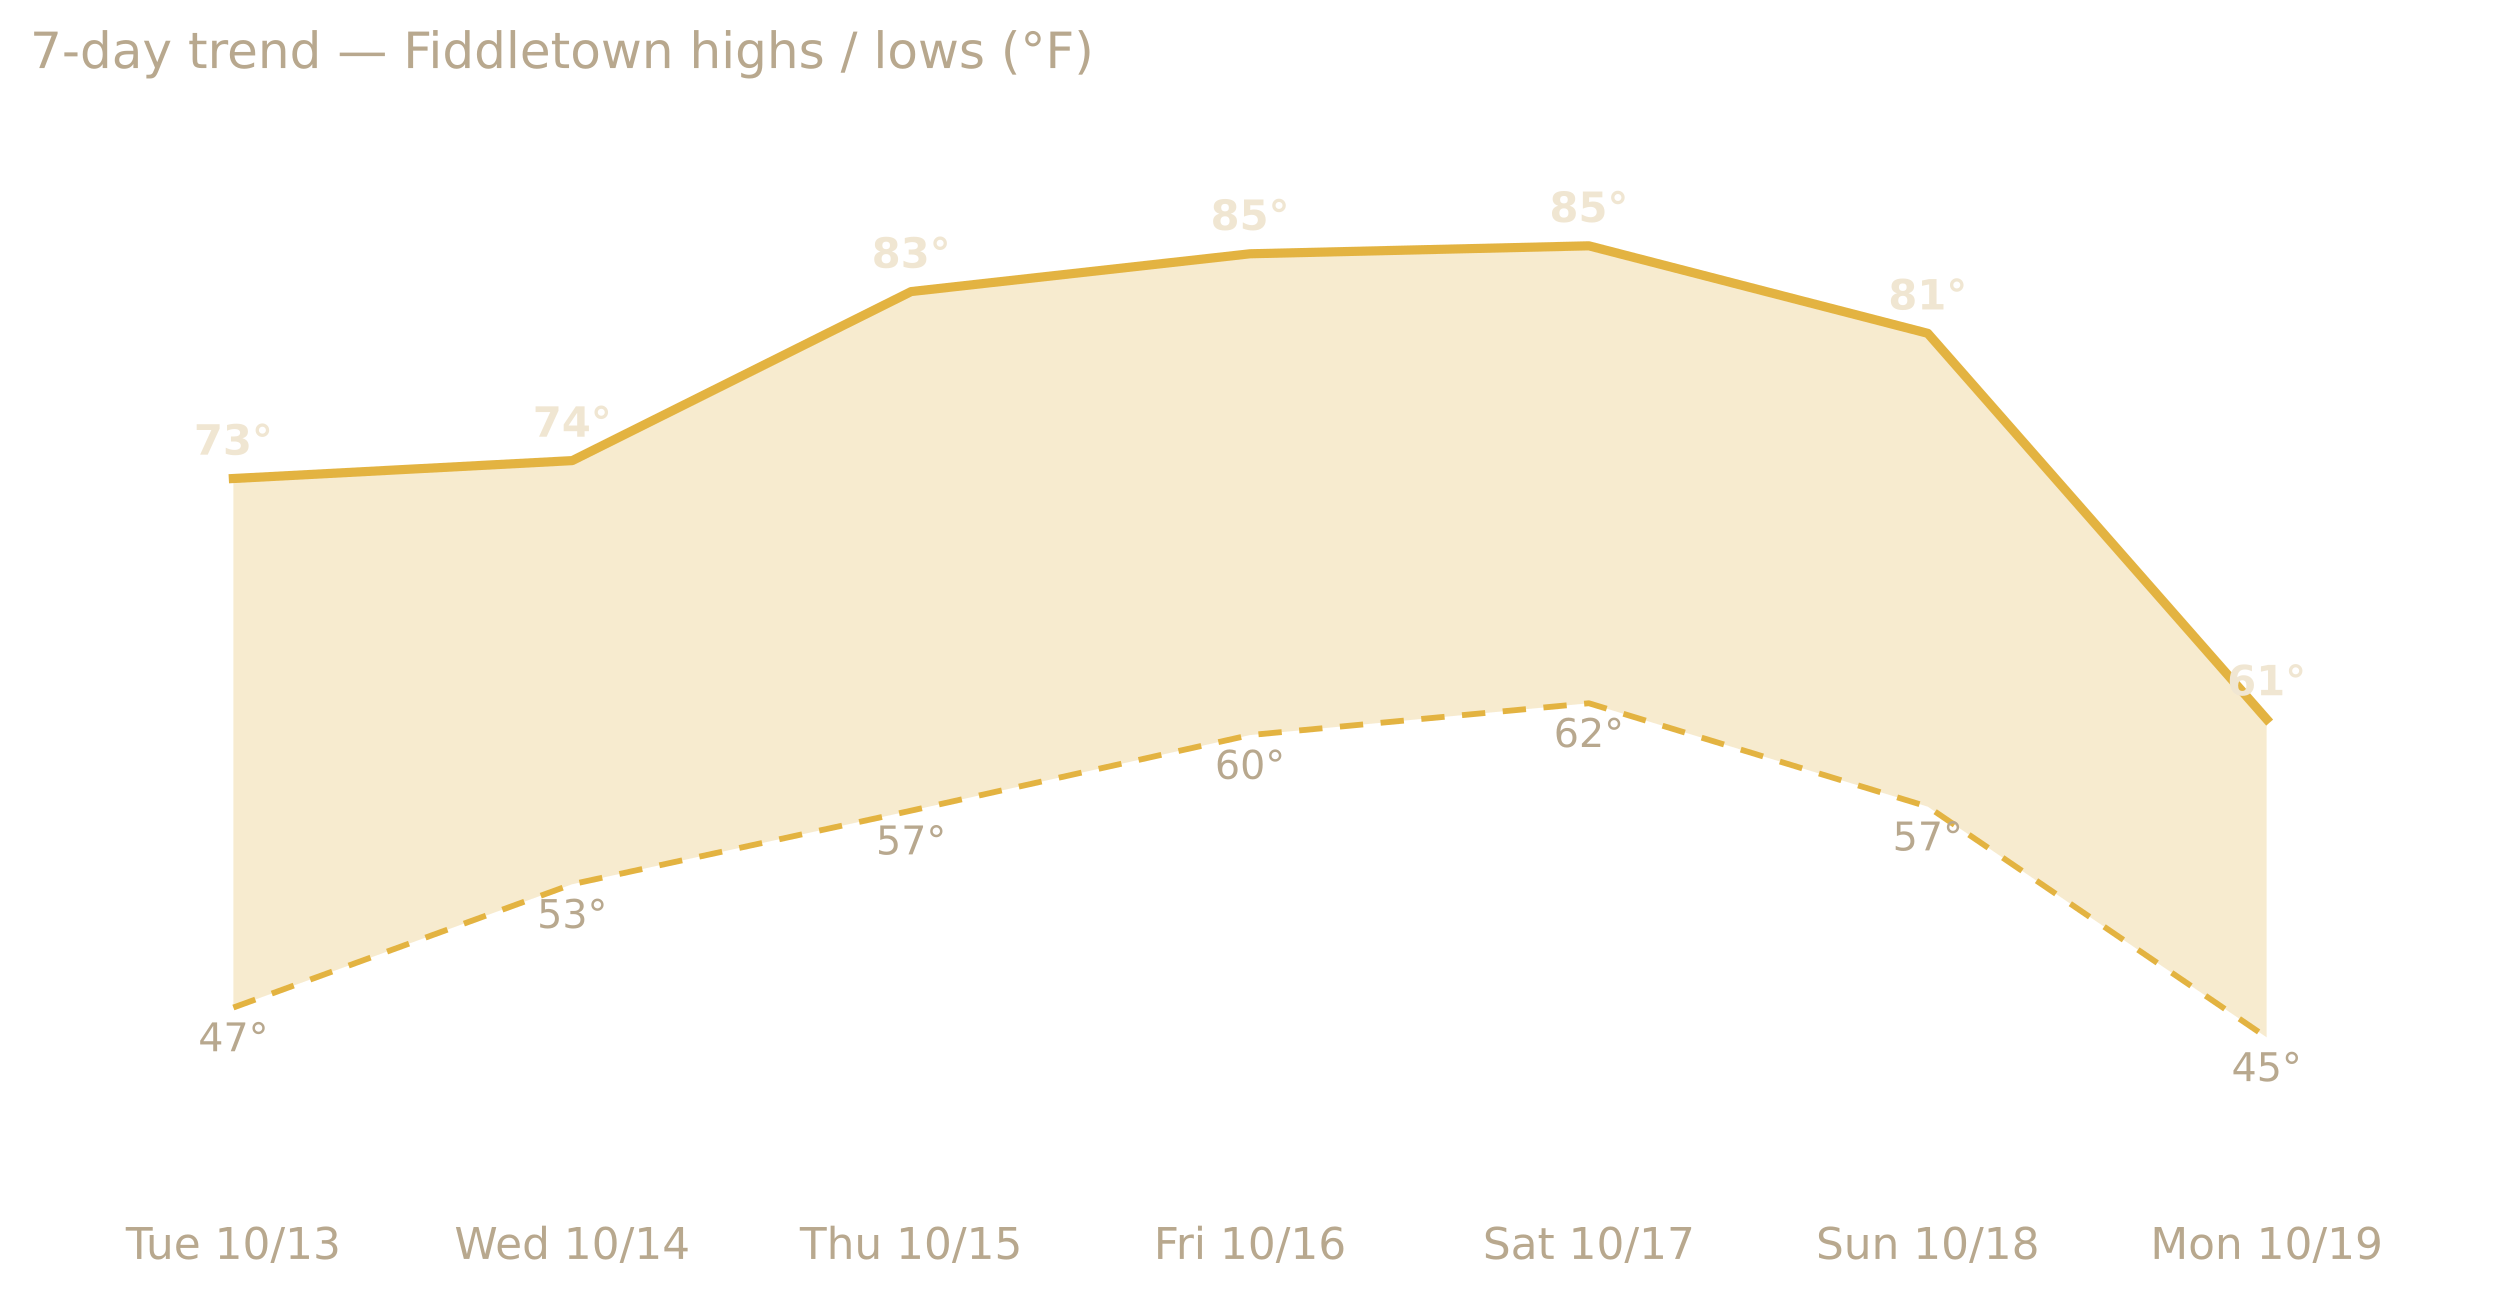
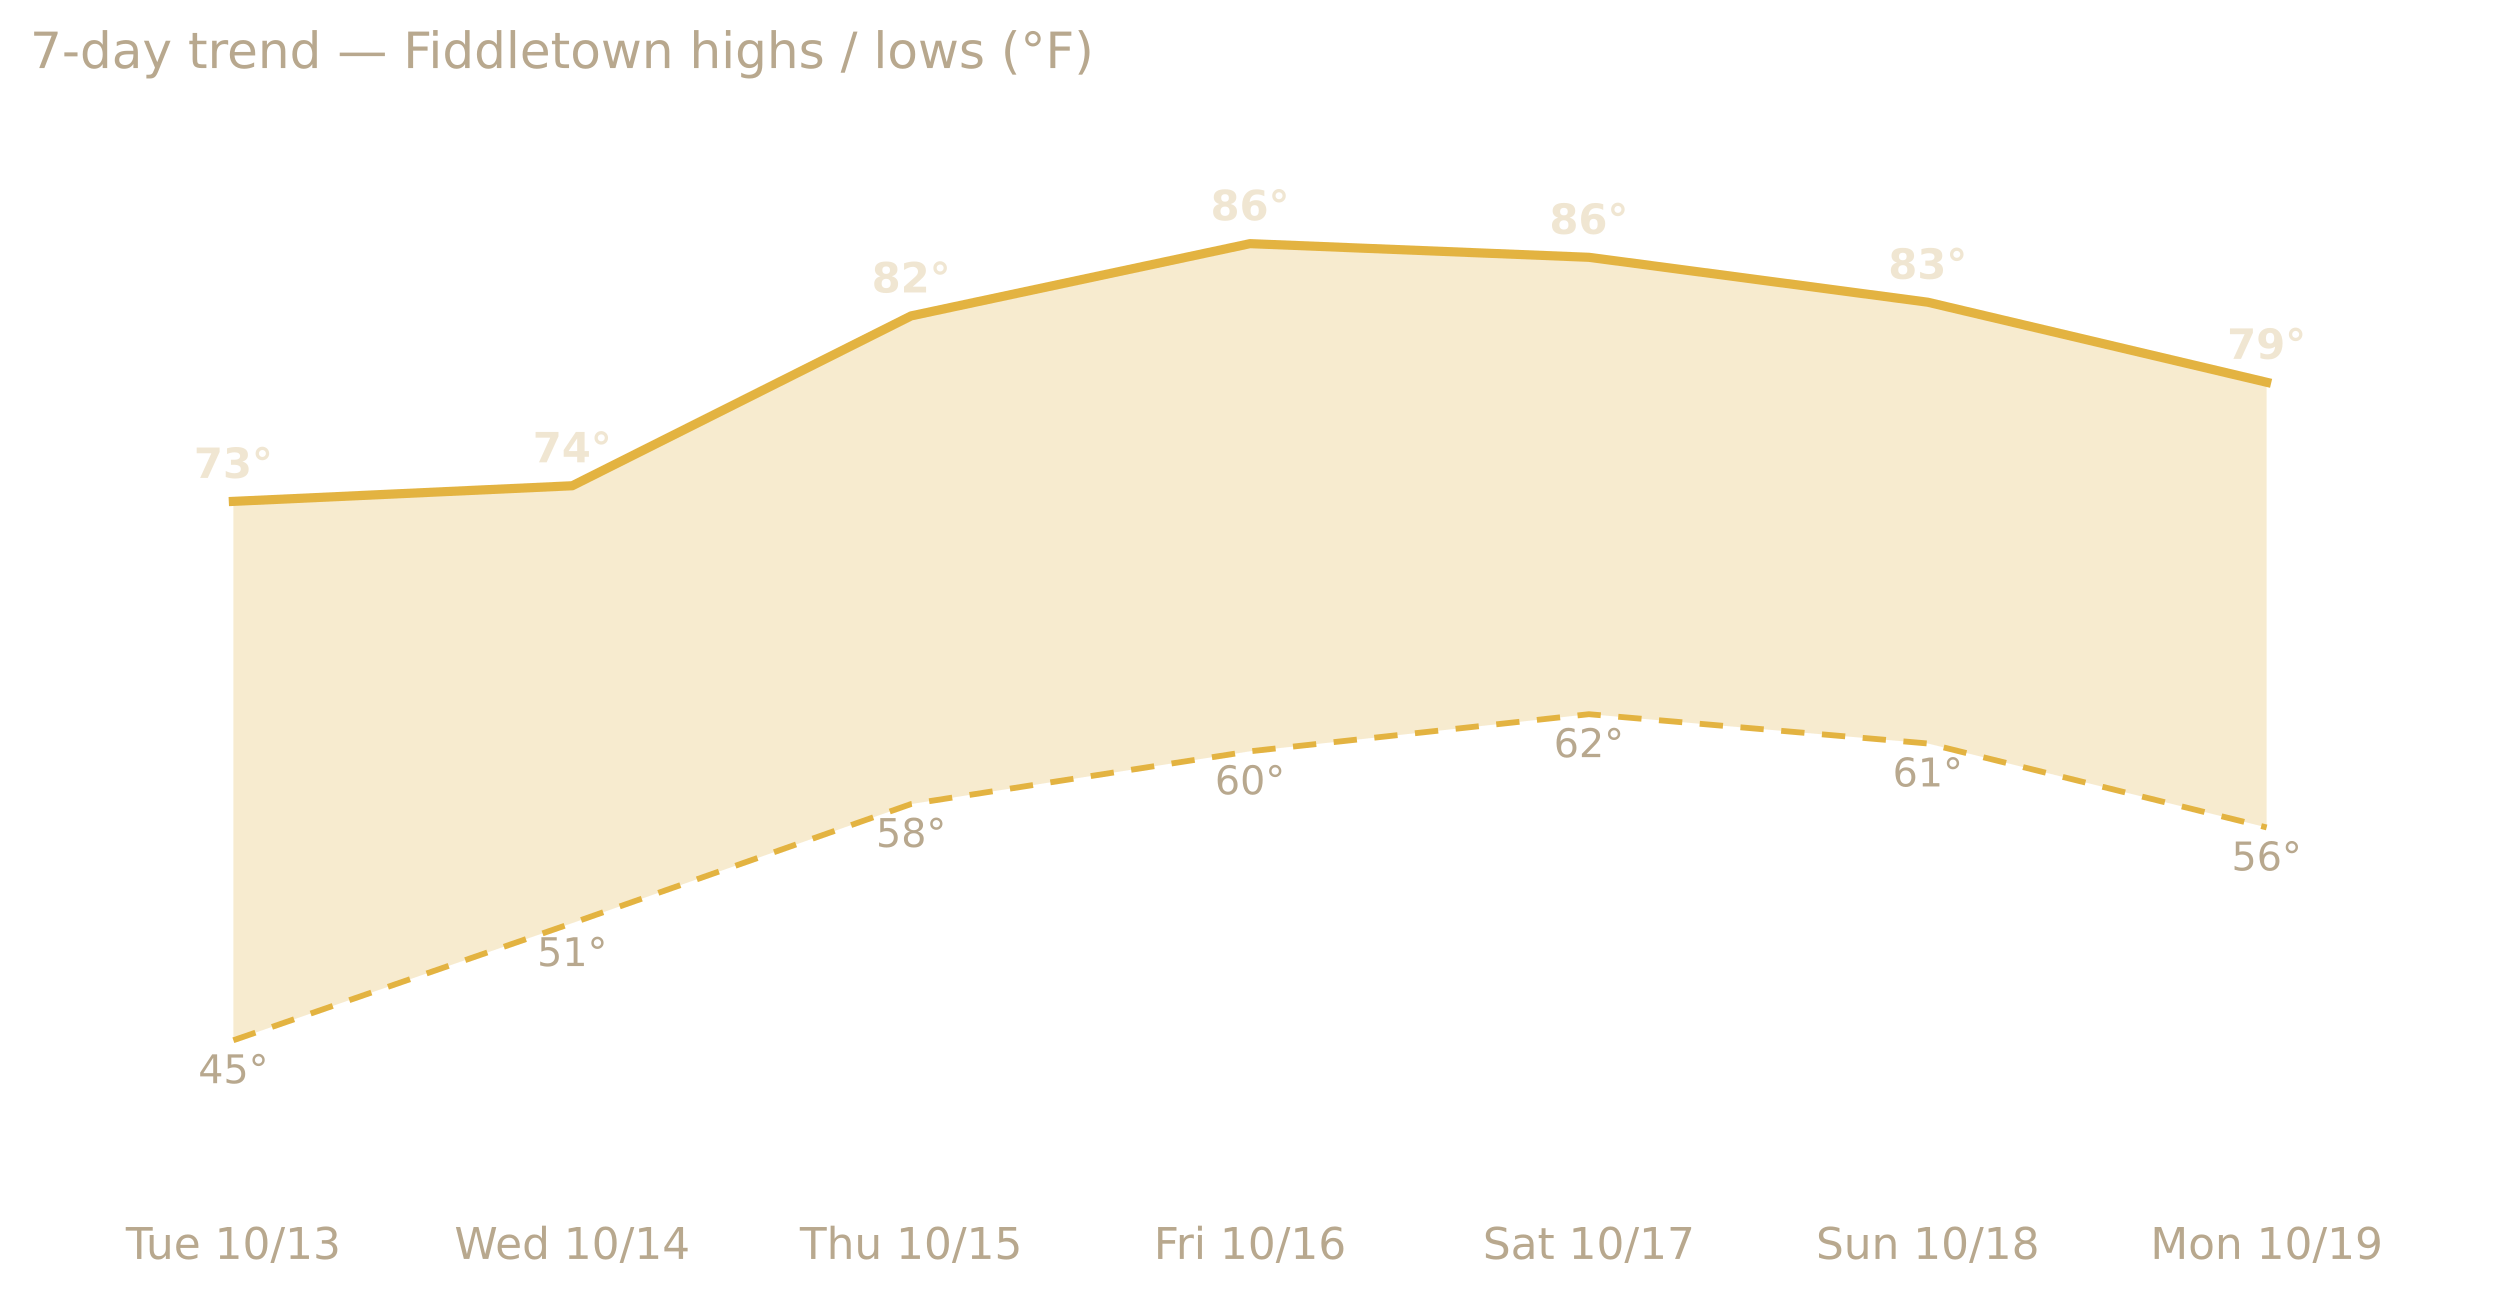
<svg xmlns="http://www.w3.org/2000/svg" xmlns:xlink="http://www.w3.org/1999/xlink" width="599.2pt" height="311.13pt" viewBox="0 0 599.2 311.13" version="1.1">
  <defs>
    <style type="text/css">*{stroke-linejoin: round; stroke-linecap: butt}</style>
  </defs>
  <g id="figure_1">
    <g id="patch_1">
      <path d="M 0 311.13  L 599.2 311.13  L 599.2 0  L 0 0  L 0 311.13  z " style="fill: none; opacity: 0" />
    </g>
    <g id="axes_1">
      <g id="patch_2">
        <path d="M 7.2 286.768  L 592 286.768  L 592 30.318  L 7.2 30.318  L 7.2 286.768  z " style="fill: none" />
      </g>
      <g id="matplotlib.axis_1">
        <g id="xtick_1">
          <g id="text_1">
            <g style="fill: #b8a88e" transform="translate(30.16486 301.7465) scale(0.105 -0.105)">
              <defs>
                <path id="DejaVuSans-54" d="M -19 4666  L 3928 4666  L 3928 4134  L 2272 4134  L 2272 0  L 1638 0  L 1638 4134  L -19 4134  L -19 4666  z " transform="scale(0.015625)" />
                <path id="DejaVuSans-75" d="M 544 1381  L 544 3500  L 1119 3500  L 1119 1403  Q 1119 906 1312 657  Q 1506 409 1894 409  Q 2359 409 2629 706  Q 2900 1003 2900 1516  L 2900 3500  L 3475 3500  L 3475 0  L 2900 0  L 2900 538  Q 2691 219 2414 64  Q 2138 -91 1772 -91  Q 1169 -91 856 284  Q 544 659 544 1381  z M 1991 3584  L 1991 3584  z " transform="scale(0.015625)" />
                <path id="DejaVuSans-65" d="M 3597 1894  L 3597 1613  L 953 1613  Q 991 1019 1311 708  Q 1631 397 2203 397  Q 2534 397 2845 478  Q 3156 559 3463 722  L 3463 178  Q 3153 47 2828 -22  Q 2503 -91 2169 -91  Q 1331 -91 842 396  Q 353 884 353 1716  Q 353 2575 817 3079  Q 1281 3584 2069 3584  Q 2775 3584 3186 3129  Q 3597 2675 3597 1894  z M 3022 2063  Q 3016 2534 2758 2815  Q 2500 3097 2075 3097  Q 1594 3097 1305 2825  Q 1016 2553 972 2059  L 3022 2063  z " transform="scale(0.015625)" />
                <path id="DejaVuSans-20" transform="scale(0.015625)" />
                <path id="DejaVuSans-31" d="M 794 531  L 1825 531  L 1825 4091  L 703 3866  L 703 4441  L 1819 4666  L 2450 4666  L 2450 531  L 3481 531  L 3481 0  L 794 0  L 794 531  z " transform="scale(0.015625)" />
                <path id="DejaVuSans-30" d="M 2034 4250  Q 1547 4250 1301 3770  Q 1056 3291 1056 2328  Q 1056 1369 1301 889  Q 1547 409 2034 409  Q 2525 409 2770 889  Q 3016 1369 3016 2328  Q 3016 3291 2770 3770  Q 2525 4250 2034 4250  z M 2034 4750  Q 2819 4750 3233 4129  Q 3647 3509 3647 2328  Q 3647 1150 3233 529  Q 2819 -91 2034 -91  Q 1250 -91 836 529  Q 422 1150 422 2328  Q 422 3509 836 4129  Q 1250 4750 2034 4750  z " transform="scale(0.015625)" />
                <path id="DejaVuSans-2f" d="M 1625 4666  L 2156 4666  L 531 -594  L 0 -594  L 1625 4666  z " transform="scale(0.015625)" />
                <path id="DejaVuSans-33" d="M 2597 2516  Q 3050 2419 3304 2112  Q 3559 1806 3559 1356  Q 3559 666 3084 287  Q 2609 -91 1734 -91  Q 1441 -91 1130 -33  Q 819 25 488 141  L 488 750  Q 750 597 1062 519  Q 1375 441 1716 441  Q 2309 441 2620 675  Q 2931 909 2931 1356  Q 2931 1769 2642 2001  Q 2353 2234 1838 2234  L 1294 2234  L 1294 2753  L 1863 2753  Q 2328 2753 2575 2939  Q 2822 3125 2822 3475  Q 2822 3834 2567 4026  Q 2313 4219 1838 4219  Q 1578 4219 1281 4162  Q 984 4106 628 3988  L 628 4550  Q 988 4650 1302 4700  Q 1616 4750 1894 4750  Q 2613 4750 3031 4423  Q 3450 4097 3450 3541  Q 3450 3153 3228 2886  Q 3006 2619 2597 2516  z " transform="scale(0.015625)" />
              </defs>
              <use xlink:href="#DejaVuSans-54" />
              <use xlink:href="#DejaVuSans-75" x="45.959" />
              <use xlink:href="#DejaVuSans-65" x="109.338" />
              <use xlink:href="#DejaVuSans-20" x="170.861" />
              <use xlink:href="#DejaVuSans-31" x="202.648" />
              <use xlink:href="#DejaVuSans-30" x="266.271" />
              <use xlink:href="#DejaVuSans-2f" x="329.895" />
              <use xlink:href="#DejaVuSans-31" x="363.586" />
              <use xlink:href="#DejaVuSans-33" x="427.209" />
            </g>
          </g>
        </g>
        <g id="xtick_2">
          <g id="text_2">
            <g style="fill: #b8a88e" transform="translate(108.9114 301.7465) scale(0.105 -0.105)">
              <defs>
                <path id="DejaVuSans-57" d="M 213 4666  L 850 4666  L 1831 722  L 2809 4666  L 3519 4666  L 4500 722  L 5478 4666  L 6119 4666  L 4947 0  L 4153 0  L 3169 4050  L 2175 0  L 1381 0  L 213 4666  z " transform="scale(0.015625)" />
                <path id="DejaVuSans-64" d="M 2906 2969  L 2906 4863  L 3481 4863  L 3481 0  L 2906 0  L 2906 525  Q 2725 213 2448 61  Q 2172 -91 1784 -91  Q 1150 -91 751 415  Q 353 922 353 1747  Q 353 2572 751 3078  Q 1150 3584 1784 3584  Q 2172 3584 2448 3432  Q 2725 3281 2906 2969  z M 947 1747  Q 947 1113 1208 752  Q 1469 391 1925 391  Q 2381 391 2643 752  Q 2906 1113 2906 1747  Q 2906 2381 2643 2742  Q 2381 3103 1925 3103  Q 1469 3103 1208 2742  Q 947 2381 947 1747  z " transform="scale(0.015625)" />
                <path id="DejaVuSans-34" d="M 2419 4116  L 825 1625  L 2419 1625  L 2419 4116  z M 2253 4666  L 3047 4666  L 3047 1625  L 3713 1625  L 3713 1100  L 3047 1100  L 3047 0  L 2419 0  L 2419 1100  L 313 1100  L 313 1709  L 2253 4666  z " transform="scale(0.015625)" />
              </defs>
              <use xlink:href="#DejaVuSans-57" />
              <use xlink:href="#DejaVuSans-65" x="93.002" />
              <use xlink:href="#DejaVuSans-64" x="154.525" />
              <use xlink:href="#DejaVuSans-20" x="218.002" />
              <use xlink:href="#DejaVuSans-31" x="249.789" />
              <use xlink:href="#DejaVuSans-30" x="313.412" />
              <use xlink:href="#DejaVuSans-2f" x="377.035" />
              <use xlink:href="#DejaVuSans-31" x="410.727" />
              <use xlink:href="#DejaVuSans-34" x="474.35" />
            </g>
          </g>
        </g>
        <g id="xtick_3">
          <g id="text_3">
            <g style="fill: #b8a88e" transform="translate(191.7184 301.7465) scale(0.105 -0.105)">
              <defs>
                <path id="DejaVuSans-68" d="M 3513 2113  L 3513 0  L 2938 0  L 2938 2094  Q 2938 2591 2744 2837  Q 2550 3084 2163 3084  Q 1697 3084 1428 2787  Q 1159 2491 1159 1978  L 1159 0  L 581 0  L 581 4863  L 1159 4863  L 1159 2956  Q 1366 3272 1645 3428  Q 1925 3584 2291 3584  Q 2894 3584 3203 3211  Q 3513 2838 3513 2113  z " transform="scale(0.015625)" />
                <path id="DejaVuSans-35" d="M 691 4666  L 3169 4666  L 3169 4134  L 1269 4134  L 1269 2991  Q 1406 3038 1543 3061  Q 1681 3084 1819 3084  Q 2600 3084 3056 2656  Q 3513 2228 3513 1497  Q 3513 744 3044 326  Q 2575 -91 1722 -91  Q 1428 -91 1123 -41  Q 819 9 494 109  L 494 744  Q 775 591 1075 516  Q 1375 441 1709 441  Q 2250 441 2565 725  Q 2881 1009 2881 1497  Q 2881 1984 2565 2268  Q 2250 2553 1709 2553  Q 1456 2553 1204 2497  Q 953 2441 691 2322  L 691 4666  z " transform="scale(0.015625)" />
              </defs>
              <use xlink:href="#DejaVuSans-54" />
              <use xlink:href="#DejaVuSans-68" x="61.084" />
              <use xlink:href="#DejaVuSans-75" x="124.463" />
              <use xlink:href="#DejaVuSans-20" x="187.842" />
              <use xlink:href="#DejaVuSans-31" x="219.629" />
              <use xlink:href="#DejaVuSans-30" x="283.252" />
              <use xlink:href="#DejaVuSans-2f" x="346.875" />
              <use xlink:href="#DejaVuSans-31" x="380.566" />
              <use xlink:href="#DejaVuSans-35" x="444.189" />
            </g>
          </g>
        </g>
        <g id="xtick_4">
          <g id="text_4">
            <g style="fill: #b8a88e" transform="translate(276.5459 301.7465) scale(0.105 -0.105)">
              <defs>
                <path id="DejaVuSans-46" d="M 628 4666  L 3309 4666  L 3309 4134  L 1259 4134  L 1259 2759  L 3109 2759  L 3109 2228  L 1259 2228  L 1259 0  L 628 0  L 628 4666  z " transform="scale(0.015625)" />
                <path id="DejaVuSans-72" d="M 2631 2963  Q 2534 3019 2420 3045  Q 2306 3072 2169 3072  Q 1681 3072 1420 2755  Q 1159 2438 1159 1844  L 1159 0  L 581 0  L 581 3500  L 1159 3500  L 1159 2956  Q 1341 3275 1631 3429  Q 1922 3584 2338 3584  Q 2397 3584 2469 3576  Q 2541 3569 2628 3553  L 2631 2963  z " transform="scale(0.015625)" />
                <path id="DejaVuSans-69" d="M 603 3500  L 1178 3500  L 1178 0  L 603 0  L 603 3500  z M 603 4863  L 1178 4863  L 1178 4134  L 603 4134  L 603 4863  z " transform="scale(0.015625)" />
                <path id="DejaVuSans-36" d="M 2113 2584  Q 1688 2584 1439 2293  Q 1191 2003 1191 1497  Q 1191 994 1439 701  Q 1688 409 2113 409  Q 2538 409 2786 701  Q 3034 994 3034 1497  Q 3034 2003 2786 2293  Q 2538 2584 2113 2584  z M 3366 4563  L 3366 3988  Q 3128 4100 2886 4159  Q 2644 4219 2406 4219  Q 1781 4219 1451 3797  Q 1122 3375 1075 2522  Q 1259 2794 1537 2939  Q 1816 3084 2150 3084  Q 2853 3084 3261 2657  Q 3669 2231 3669 1497  Q 3669 778 3244 343  Q 2819 -91 2113 -91  Q 1303 -91 875 529  Q 447 1150 447 2328  Q 447 3434 972 4092  Q 1497 4750 2381 4750  Q 2619 4750 2861 4703  Q 3103 4656 3366 4563  z " transform="scale(0.015625)" />
              </defs>
              <use xlink:href="#DejaVuSans-46" />
              <use xlink:href="#DejaVuSans-72" x="50.27" />
              <use xlink:href="#DejaVuSans-69" x="91.383" />
              <use xlink:href="#DejaVuSans-20" x="119.166" />
              <use xlink:href="#DejaVuSans-31" x="150.953" />
              <use xlink:href="#DejaVuSans-30" x="214.576" />
              <use xlink:href="#DejaVuSans-2f" x="278.199" />
              <use xlink:href="#DejaVuSans-31" x="311.891" />
              <use xlink:href="#DejaVuSans-36" x="375.514" />
            </g>
          </g>
        </g>
        <g id="xtick_5">
          <g id="text_5">
            <g style="fill: #b8a88e" transform="translate(355.4155 301.7465) scale(0.105 -0.105)">
              <defs>
                <path id="DejaVuSans-53" d="M 3425 4513  L 3425 3897  Q 3066 4069 2747 4153  Q 2428 4238 2131 4238  Q 1616 4238 1336 4038  Q 1056 3838 1056 3469  Q 1056 3159 1242 3001  Q 1428 2844 1947 2747  L 2328 2669  Q 3034 2534 3370 2195  Q 3706 1856 3706 1288  Q 3706 609 3251 259  Q 2797 -91 1919 -91  Q 1588 -91 1214 -16  Q 841 59 441 206  L 441 856  Q 825 641 1194 531  Q 1563 422 1919 422  Q 2459 422 2753 634  Q 3047 847 3047 1241  Q 3047 1584 2836 1778  Q 2625 1972 2144 2069  L 1759 2144  Q 1053 2284 737 2584  Q 422 2884 422 3419  Q 422 4038 858 4394  Q 1294 4750 2059 4750  Q 2388 4750 2728 4690  Q 3069 4631 3425 4513  z " transform="scale(0.015625)" />
                <path id="DejaVuSans-61" d="M 2194 1759  Q 1497 1759 1228 1600  Q 959 1441 959 1056  Q 959 750 1161 570  Q 1363 391 1709 391  Q 2188 391 2477 730  Q 2766 1069 2766 1631  L 2766 1759  L 2194 1759  z M 3341 1997  L 3341 0  L 2766 0  L 2766 531  Q 2569 213 2275 61  Q 1981 -91 1556 -91  Q 1019 -91 701 211  Q 384 513 384 1019  Q 384 1609 779 1909  Q 1175 2209 1959 2209  L 2766 2209  L 2766 2266  Q 2766 2663 2505 2880  Q 2244 3097 1772 3097  Q 1472 3097 1187 3025  Q 903 2953 641 2809  L 641 3341  Q 956 3463 1253 3523  Q 1550 3584 1831 3584  Q 2591 3584 2966 3190  Q 3341 2797 3341 1997  z " transform="scale(0.015625)" />
                <path id="DejaVuSans-74" d="M 1172 4494  L 1172 3500  L 2356 3500  L 2356 3053  L 1172 3053  L 1172 1153  Q 1172 725 1289 603  Q 1406 481 1766 481  L 2356 481  L 2356 0  L 1766 0  Q 1100 0 847 248  Q 594 497 594 1153  L 594 3053  L 172 3053  L 172 3500  L 594 3500  L 594 4494  L 1172 4494  z " transform="scale(0.015625)" />
                <path id="DejaVuSans-37" d="M 525 4666  L 3525 4666  L 3525 4397  L 1831 0  L 1172 0  L 2766 4134  L 525 4134  L 525 4666  z " transform="scale(0.015625)" />
              </defs>
              <use xlink:href="#DejaVuSans-53" />
              <use xlink:href="#DejaVuSans-61" x="63.477" />
              <use xlink:href="#DejaVuSans-74" x="124.756" />
              <use xlink:href="#DejaVuSans-20" x="163.965" />
              <use xlink:href="#DejaVuSans-31" x="195.752" />
              <use xlink:href="#DejaVuSans-30" x="259.375" />
              <use xlink:href="#DejaVuSans-2f" x="322.998" />
              <use xlink:href="#DejaVuSans-31" x="356.689" />
              <use xlink:href="#DejaVuSans-37" x="420.312" />
            </g>
          </g>
        </g>
        <g id="xtick_6">
          <g id="text_6">
            <g style="fill: #b8a88e" transform="translate(435.2588 301.7465) scale(0.105 -0.105)">
              <defs>
                <path id="DejaVuSans-6e" d="M 3513 2113  L 3513 0  L 2938 0  L 2938 2094  Q 2938 2591 2744 2837  Q 2550 3084 2163 3084  Q 1697 3084 1428 2787  Q 1159 2491 1159 1978  L 1159 0  L 581 0  L 581 3500  L 1159 3500  L 1159 2956  Q 1366 3272 1645 3428  Q 1925 3584 2291 3584  Q 2894 3584 3203 3211  Q 3513 2838 3513 2113  z " transform="scale(0.015625)" />
                <path id="DejaVuSans-38" d="M 2034 2216  Q 1584 2216 1326 1975  Q 1069 1734 1069 1313  Q 1069 891 1326 650  Q 1584 409 2034 409  Q 2484 409 2743 651  Q 3003 894 3003 1313  Q 3003 1734 2745 1975  Q 2488 2216 2034 2216  z M 1403 2484  Q 997 2584 770 2862  Q 544 3141 544 3541  Q 544 4100 942 4425  Q 1341 4750 2034 4750  Q 2731 4750 3128 4425  Q 3525 4100 3525 3541  Q 3525 3141 3298 2862  Q 3072 2584 2669 2484  Q 3125 2378 3379 2068  Q 3634 1759 3634 1313  Q 3634 634 3220 271  Q 2806 -91 2034 -91  Q 1263 -91 848 271  Q 434 634 434 1313  Q 434 1759 690 2068  Q 947 2378 1403 2484  z M 1172 3481  Q 1172 3119 1398 2916  Q 1625 2713 2034 2713  Q 2441 2713 2670 2916  Q 2900 3119 2900 3481  Q 2900 3844 2670 4047  Q 2441 4250 2034 4250  Q 1625 4250 1398 4047  Q 1172 3844 1172 3481  z " transform="scale(0.015625)" />
              </defs>
              <use xlink:href="#DejaVuSans-53" />
              <use xlink:href="#DejaVuSans-75" x="63.477" />
              <use xlink:href="#DejaVuSans-6e" x="126.855" />
              <use xlink:href="#DejaVuSans-20" x="190.234" />
              <use xlink:href="#DejaVuSans-31" x="222.021" />
              <use xlink:href="#DejaVuSans-30" x="285.645" />
              <use xlink:href="#DejaVuSans-2f" x="349.268" />
              <use xlink:href="#DejaVuSans-31" x="382.959" />
              <use xlink:href="#DejaVuSans-38" x="446.582" />
            </g>
          </g>
        </g>
        <g id="xtick_7">
          <g id="text_7">
            <g style="fill: #b8a88e" transform="translate(515.399 301.7465) scale(0.105 -0.105)">
              <defs>
                <path id="DejaVuSans-4d" d="M 628 4666  L 1569 4666  L 2759 1491  L 3956 4666  L 4897 4666  L 4897 0  L 4281 0  L 4281 4097  L 3078 897  L 2444 897  L 1241 4097  L 1241 0  L 628 0  L 628 4666  z " transform="scale(0.015625)" />
                <path id="DejaVuSans-6f" d="M 1959 3097  Q 1497 3097 1228 2736  Q 959 2375 959 1747  Q 959 1119 1226 758  Q 1494 397 1959 397  Q 2419 397 2687 759  Q 2956 1122 2956 1747  Q 2956 2369 2687 2733  Q 2419 3097 1959 3097  z M 1959 3584  Q 2709 3584 3137 3096  Q 3566 2609 3566 1747  Q 3566 888 3137 398  Q 2709 -91 1959 -91  Q 1206 -91 779 398  Q 353 888 353 1747  Q 353 2609 779 3096  Q 1206 3584 1959 3584  z " transform="scale(0.015625)" />
                <path id="DejaVuSans-39" d="M 703 97  L 703 672  Q 941 559 1184 500  Q 1428 441 1663 441  Q 2288 441 2617 861  Q 2947 1281 2994 2138  Q 2813 1869 2534 1725  Q 2256 1581 1919 1581  Q 1219 1581 811 2004  Q 403 2428 403 3163  Q 403 3881 828 4315  Q 1253 4750 1959 4750  Q 2769 4750 3195 4129  Q 3622 3509 3622 2328  Q 3622 1225 3098 567  Q 2575 -91 1691 -91  Q 1453 -91 1209 -44  Q 966 3 703 97  z M 1959 2075  Q 2384 2075 2632 2365  Q 2881 2656 2881 3163  Q 2881 3666 2632 3958  Q 2384 4250 1959 4250  Q 1534 4250 1286 3958  Q 1038 3666 1038 3163  Q 1038 2656 1286 2365  Q 1534 2075 1959 2075  z " transform="scale(0.015625)" />
              </defs>
              <use xlink:href="#DejaVuSans-4d" />
              <use xlink:href="#DejaVuSans-6f" x="86.279" />
              <use xlink:href="#DejaVuSans-6e" x="147.461" />
              <use xlink:href="#DejaVuSans-20" x="210.84" />
              <use xlink:href="#DejaVuSans-31" x="242.627" />
              <use xlink:href="#DejaVuSans-30" x="306.25" />
              <use xlink:href="#DejaVuSans-2f" x="369.873" />
              <use xlink:href="#DejaVuSans-31" x="403.564" />
              <use xlink:href="#DejaVuSans-39" x="467.188" />
            </g>
          </g>
        </g>
      </g>
      <g id="matplotlib.axis_2" />
      <g id="PolyCollection_1">
-         <path d="M 55.933 114.689  L 55.933 241.484  L 137.156 211.93  L 218.378 194.294  L 299.6 176.18  L 380.822 168.553  L 462.044 193.34  L 543.267 248.634  L 543.267 172.367  L 543.267 172.367  L 462.044 79.892  L 380.822 58.918  L 299.6 60.825  L 218.378 69.882  L 137.156 110.399  L 55.933 114.689  z " clip-path="url(#p58c81d8acb)" style="fill: #e3b341; fill-opacity: 0.25" />
+         <path d="M 55.933 120.169  L 55.933 249.33  L 137.156 221.252  L 218.378 192.705  L 299.6 180.07  L 380.822 171.178  L 462.044 178.198  L 543.267 198.321  L 543.267 91.623  L 543.267 91.623  L 462.044 72.436  L 380.822 61.672  L 299.6 58.397  L 218.378 75.712  L 137.156 116.425  L 55.933 120.169  z " clip-path="url(#p63cbc493ab)" style="fill: #e3b341; fill-opacity: 0.25" />
      </g>
      <g id="line2d_1">
-         <path d="M 55.933 114.689  L 137.156 110.399  L 218.378 69.882  L 299.6 60.825  L 380.822 58.918  L 462.044 79.892  L 543.267 172.367  " clip-path="url(#p58c81d8acb)" style="fill: none; stroke: #e3b341; stroke-width: 2.2; stroke-linecap: square" />
+         <path d="M 55.933 120.169  L 137.156 116.425  L 218.378 75.712  L 299.6 58.397  L 380.822 61.672  L 462.044 72.436  L 543.267 91.623  " clip-path="url(#p63cbc493ab)" style="fill: none; stroke: #e3b341; stroke-width: 2.2; stroke-linecap: square" />
      </g>
      <g id="line2d_2">
-         <path d="M 55.933 241.484  L 137.156 211.93  L 218.378 194.294  L 299.6 176.18  L 380.822 168.553  L 462.044 193.34  L 543.267 248.634  " clip-path="url(#p58c81d8acb)" style="fill: none; stroke-dasharray: 5.6,4.2; stroke-dashoffset: 0; stroke: #e3b341; stroke-width: 1.4" />
+         <path d="M 55.933 249.33  L 137.156 221.252  L 218.378 192.705  L 299.6 180.07  L 380.822 171.178  L 462.044 178.198  L 543.267 198.321  " clip-path="url(#p63cbc493ab)" style="fill: none; stroke-dasharray: 5.6,4.2; stroke-dashoffset: 0; stroke: #e3b341; stroke-width: 1.4" />
      </g>
      <g id="text_8">
-         <g style="fill: #f0e6d2" transform="translate(46.47552 108.9691) scale(0.1 -0.1)">
+         <g style="fill: #f0e6d2" transform="translate(46.47552 114.5535) scale(0.1 -0.1)">
          <defs>
            <path id="DejaVuSans-Bold-37" d="M 428 4666  L 3944 4666  L 3944 3988  L 2125 0  L 953 0  L 2675 3781  L 428 3781  L 428 4666  z " transform="scale(0.015625)" />
            <path id="DejaVuSans-Bold-33" d="M 2981 2516  Q 3453 2394 3698 2092  Q 3944 1791 3944 1325  Q 3944 631 3412 270  Q 2881 -91 1863 -91  Q 1503 -91 1142 -33  Q 781 25 428 141  L 428 1069  Q 766 900 1098 814  Q 1431 728 1753 728  Q 2231 728 2486 893  Q 2741 1059 2741 1369  Q 2741 1688 2480 1852  Q 2219 2016 1709 2016  L 1228 2016  L 1228 2791  L 1734 2791  Q 2188 2791 2409 2933  Q 2631 3075 2631 3366  Q 2631 3634 2415 3781  Q 2200 3928 1806 3928  Q 1516 3928 1219 3862  Q 922 3797 628 3669  L 628 4550  Q 984 4650 1334 4700  Q 1684 4750 2022 4750  Q 2931 4750 3382 4451  Q 3834 4153 3834 3553  Q 3834 3144 3618 2883  Q 3403 2622 2981 2516  z " transform="scale(0.015625)" />
            <path id="DejaVuSans-Bold-b0" d="M 1600 4288  Q 1375 4288 1219 4131  Q 1063 3975 1063 3750  Q 1063 3525 1217 3372  Q 1372 3219 1600 3219  Q 1825 3219 1981 3373  Q 2138 3528 2138 3750  Q 2138 3975 1980 4131  Q 1822 4288 1600 4288  z M 1600 4794  Q 1806 4794 1997 4714  Q 2188 4634 2338 4488  Q 2484 4338 2561 4150  Q 2638 3963 2638 3750  Q 2638 3541 2561 3352  Q 2484 3163 2344 3022  Q 2194 2872 2000 2792  Q 1806 2713 1594 2713  Q 1153 2713 854 3011  Q 556 3309 556 3750  Q 556 4191 857 4492  Q 1159 4794 1600 4794  z " transform="scale(0.015625)" />
          </defs>
          <use xlink:href="#DejaVuSans-Bold-37" />
          <use xlink:href="#DejaVuSans-Bold-33" x="69.58" />
          <use xlink:href="#DejaVuSans-Bold-b0" x="139.16" />
        </g>
      </g>
      <g id="text_9">
-         <g style="fill: #b8a88e" transform="translate(47.51396 251.971) scale(0.095 -0.095)">
+         <g style="fill: #b8a88e" transform="translate(47.51396 259.6256) scale(0.095 -0.095)">
          <defs>
            <path id="DejaVuSans-b0" d="M 1600 4347  Q 1350 4347 1178 4173  Q 1006 4000 1006 3750  Q 1006 3503 1178 3333  Q 1350 3163 1600 3163  Q 1850 3163 2022 3333  Q 2194 3503 2194 3750  Q 2194 3997 2020 4172  Q 1847 4347 1600 4347  z M 1600 4750  Q 1800 4750 1984 4673  Q 2169 4597 2303 4453  Q 2447 4313 2519 4134  Q 2591 3956 2591 3750  Q 2591 3338 2302 3052  Q 2013 2766 1594 2766  Q 1172 2766 890 3047  Q 609 3328 609 3750  Q 609 4169 896 4459  Q 1184 4750 1600 4750  z " transform="scale(0.015625)" />
          </defs>
          <use xlink:href="#DejaVuSans-34" />
-           <use xlink:href="#DejaVuSans-37" x="63.623" />
+           <use xlink:href="#DejaVuSans-35" x="63.623" />
          <use xlink:href="#DejaVuSans-b0" x="127.246" />
        </g>
      </g>
      <g id="text_10">
-         <g style="fill: #f0e6d2" transform="translate(127.6977 104.6791) scale(0.1 -0.1)">
+         <g style="fill: #f0e6d2" transform="translate(127.6977 110.8097) scale(0.1 -0.1)">
          <defs>
            <path id="DejaVuSans-Bold-34" d="M 2356 3675  L 1038 1722  L 2356 1722  L 2356 3675  z M 2156 4666  L 3494 4666  L 3494 1722  L 4159 1722  L 4159 850  L 3494 850  L 3494 0  L 2356 0  L 2356 850  L 288 850  L 288 1881  L 2156 4666  z " transform="scale(0.015625)" />
          </defs>
          <use xlink:href="#DejaVuSans-Bold-37" />
          <use xlink:href="#DejaVuSans-Bold-34" x="69.58" />
          <use xlink:href="#DejaVuSans-Bold-b0" x="139.16" />
        </g>
      </g>
      <g id="text_11">
-         <g style="fill: #b8a88e" transform="translate(128.7362 222.4173) scale(0.095 -0.095)">
+         <g style="fill: #b8a88e" transform="translate(128.7362 231.5471) scale(0.095 -0.095)">
          <use xlink:href="#DejaVuSans-35" />
-           <use xlink:href="#DejaVuSans-33" x="63.623" />
+           <use xlink:href="#DejaVuSans-31" x="63.623" />
          <use xlink:href="#DejaVuSans-b0" x="127.246" />
        </g>
      </g>
      <g id="text_12">
-         <g style="fill: #f0e6d2" transform="translate(208.92 64.1619) scale(0.1 -0.1)">
+         <g style="fill: #f0e6d2" transform="translate(208.92 70.09595) scale(0.1 -0.1)">
          <defs>
            <path id="DejaVuSans-Bold-38" d="M 2228 2088  Q 1891 2088 1709 1903  Q 1528 1719 1528 1375  Q 1528 1031 1709 848  Q 1891 666 2228 666  Q 2563 666 2741 848  Q 2919 1031 2919 1375  Q 2919 1722 2741 1905  Q 2563 2088 2228 2088  z M 1350 2484  Q 925 2613 709 2878  Q 494 3144 494 3541  Q 494 4131 934 4440  Q 1375 4750 2228 4750  Q 3075 4750 3515 4442  Q 3956 4134 3956 3541  Q 3956 3144 3739 2878  Q 3522 2613 3097 2484  Q 3572 2353 3814 2058  Q 4056 1763 4056 1313  Q 4056 619 3595 264  Q 3134 -91 2228 -91  Q 1319 -91 855 264  Q 391 619 391 1313  Q 391 1763 633 2058  Q 875 2353 1350 2484  z M 1631 3419  Q 1631 3141 1786 2991  Q 1941 2841 2228 2841  Q 2509 2841 2662 2991  Q 2816 3141 2816 3419  Q 2816 3697 2662 3845  Q 2509 3994 2228 3994  Q 1941 3994 1786 3844  Q 1631 3694 1631 3419  z " transform="scale(0.015625)" />
-           </defs>
+             <path id="DejaVuSans-Bold-32" d="M 1844 884  L 3897 884  L 3897 0  L 506 0  L 506 884  L 2209 2388  Q 2438 2594 2547 2791  Q 2656 2988 2656 3200  Q 2656 3528 2436 3728  Q 2216 3928 1850 3928  Q 1569 3928 1234 3808  Q 900 3688 519 3450  L 519 4475  Q 925 4609 1322 4679  Q 1719 4750 2100 4750  Q 2938 4750 3402 4381  Q 3866 4013 3866 3353  Q 3866 2972 3669 2642  Q 3472 2313 2841 1759  L 1844 884  z " transform="scale(0.015625)" />
+           </defs>
+           <use xlink:href="#DejaVuSans-Bold-38" />
+           <use xlink:href="#DejaVuSans-Bold-32" x="69.58" />
+           <use xlink:href="#DejaVuSans-Bold-b0" x="139.16" />
+         </g>
+       </g>
+       <g id="text_13">
+         <g style="fill: #b8a88e" transform="translate(209.9584 203.0007) scale(0.095 -0.095)">
+           <use xlink:href="#DejaVuSans-35" />
+           <use xlink:href="#DejaVuSans-38" x="63.623" />
+           <use xlink:href="#DejaVuSans-b0" x="127.246" />
+         </g>
+       </g>
+       <g id="text_14">
+         <g style="fill: #f0e6d2" transform="translate(290.1422 52.7809) scale(0.1 -0.1)">
+           <defs>
+             <path id="DejaVuSans-Bold-36" d="M 2316 2303  Q 2000 2303 1842 2098  Q 1684 1894 1684 1484  Q 1684 1075 1842 870  Q 2000 666 2316 666  Q 2634 666 2792 870  Q 2950 1075 2950 1484  Q 2950 1894 2792 2098  Q 2634 2303 2316 2303  z M 3803 4544  L 3803 3681  Q 3506 3822 3243 3889  Q 2981 3956 2731 3956  Q 2194 3956 1894 3657  Q 1594 3359 1544 2772  Q 1750 2925 1990 3001  Q 2231 3078 2516 3078  Q 3231 3078 3670 2659  Q 4109 2241 4109 1563  Q 4109 813 3618 361  Q 3128 -91 2303 -91  Q 1394 -91 895 523  Q 397 1138 397 2266  Q 397 3422 980 4083  Q 1563 4744 2578 4744  Q 2900 4744 3203 4694  Q 3506 4644 3803 4544  z " transform="scale(0.015625)" />
+           </defs>
+           <use xlink:href="#DejaVuSans-Bold-38" />
+           <use xlink:href="#DejaVuSans-Bold-36" x="69.58" />
+           <use xlink:href="#DejaVuSans-Bold-b0" x="139.16" />
+         </g>
+       </g>
+       <g id="text_15">
+         <g style="fill: #b8a88e" transform="translate(291.1806 190.3654) scale(0.095 -0.095)">
+           <use xlink:href="#DejaVuSans-36" />
+           <use xlink:href="#DejaVuSans-30" x="63.623" />
+           <use xlink:href="#DejaVuSans-b0" x="127.246" />
+         </g>
+       </g>
+       <g id="text_16">
+         <g style="fill: #f0e6d2" transform="translate(371.3644 56.05672) scale(0.1 -0.1)">
+           <use xlink:href="#DejaVuSans-Bold-38" />
+           <use xlink:href="#DejaVuSans-Bold-36" x="69.58" />
+           <use xlink:href="#DejaVuSans-Bold-b0" x="139.16" />
+         </g>
+       </g>
+       <g id="text_17">
+         <g style="fill: #b8a88e" transform="translate(372.4028 181.4739) scale(0.095 -0.095)">
+           <defs>
+             <path id="DejaVuSans-32" d="M 1228 531  L 3431 531  L 3431 0  L 469 0  L 469 531  Q 828 903 1448 1529  Q 2069 2156 2228 2338  Q 2531 2678 2651 2914  Q 2772 3150 2772 3378  Q 2772 3750 2511 3984  Q 2250 4219 1831 4219  Q 1534 4219 1204 4116  Q 875 4013 500 3803  L 500 4441  Q 881 4594 1212 4672  Q 1544 4750 1819 4750  Q 2544 4750 2975 4387  Q 3406 4025 3406 3419  Q 3406 3131 3298 2873  Q 3191 2616 2906 2266  Q 2828 2175 2409 1742  Q 1991 1309 1228 531  z " transform="scale(0.015625)" />
+           </defs>
+           <use xlink:href="#DejaVuSans-36" />
+           <use xlink:href="#DejaVuSans-32" x="63.623" />
+           <use xlink:href="#DejaVuSans-b0" x="127.246" />
+         </g>
+       </g>
+       <g id="text_18">
+         <g style="fill: #f0e6d2" transform="translate(452.5866 66.82013) scale(0.1 -0.1)">
          <use xlink:href="#DejaVuSans-Bold-38" />
          <use xlink:href="#DejaVuSans-Bold-33" x="69.58" />
          <use xlink:href="#DejaVuSans-Bold-b0" x="139.16" />
        </g>
      </g>
-       <g id="text_13">
-         <g style="fill: #b8a88e" transform="translate(209.9584 204.7804) scale(0.095 -0.095)">
+       <g id="text_19">
+         <g style="fill: #b8a88e" transform="translate(453.6251 188.4935) scale(0.095 -0.095)">
+           <use xlink:href="#DejaVuSans-36" />
+           <use xlink:href="#DejaVuSans-31" x="63.623" />
+           <use xlink:href="#DejaVuSans-b0" x="127.246" />
+         </g>
+       </g>
+       <g id="text_20">
+         <g style="fill: #f0e6d2" transform="translate(533.8089 86.00709) scale(0.1 -0.1)">
+           <defs>
+             <path id="DejaVuSans-Bold-39" d="M 641 103  L 641 966  Q 928 831 1190 764  Q 1453 697 1709 697  Q 2247 697 2547 995  Q 2847 1294 2900 1881  Q 2688 1725 2447 1647  Q 2206 1569 1925 1569  Q 1209 1569 770 1986  Q 331 2403 331 3084  Q 331 3838 820 4291  Q 1309 4744 2131 4744  Q 3044 4744 3544 4128  Q 4044 3513 4044 2388  Q 4044 1231 3459 570  Q 2875 -91 1856 -91  Q 1528 -91 1228 -42  Q 928 6 641 103  z M 2125 2350  Q 2441 2350 2600 2554  Q 2759 2759 2759 3169  Q 2759 3575 2600 3781  Q 2441 3988 2125 3988  Q 1809 3988 1650 3781  Q 1491 3575 1491 3169  Q 1491 2759 1650 2554  Q 1809 2350 2125 2350  z " transform="scale(0.015625)" />
+           </defs>
+           <use xlink:href="#DejaVuSans-Bold-37" />
+           <use xlink:href="#DejaVuSans-Bold-39" x="69.58" />
+           <use xlink:href="#DejaVuSans-Bold-b0" x="139.16" />
+         </g>
+       </g>
+       <g id="text_21">
+         <g style="fill: #b8a88e" transform="translate(534.8473 208.6164) scale(0.095 -0.095)">
          <use xlink:href="#DejaVuSans-35" />
-           <use xlink:href="#DejaVuSans-37" x="63.623" />
-           <use xlink:href="#DejaVuSans-b0" x="127.246" />
-         </g>
-       </g>
-       <g id="text_14">
-         <g style="fill: #f0e6d2" transform="translate(290.1422 55.10511) scale(0.1 -0.1)">
-           <defs>
-             <path id="DejaVuSans-Bold-35" d="M 678 4666  L 3669 4666  L 3669 3781  L 1638 3781  L 1638 3059  Q 1775 3097 1914 3117  Q 2053 3138 2203 3138  Q 3056 3138 3531 2711  Q 4006 2284 4006 1522  Q 4006 766 3489 337  Q 2972 -91 2053 -91  Q 1656 -91 1267 -14  Q 878 63 494 219  L 494 1166  Q 875 947 1217 837  Q 1559 728 1863 728  Q 2300 728 2551 942  Q 2803 1156 2803 1522  Q 2803 1891 2551 2103  Q 2300 2316 1863 2316  Q 1603 2316 1309 2248  Q 1016 2181 678 2041  L 678 4666  z " transform="scale(0.015625)" />
-           </defs>
-           <use xlink:href="#DejaVuSans-Bold-38" />
-           <use xlink:href="#DejaVuSans-Bold-35" x="69.58" />
-           <use xlink:href="#DejaVuSans-Bold-b0" x="139.16" />
-         </g>
-       </g>
-       <g id="text_15">
-         <g style="fill: #b8a88e" transform="translate(291.1806 186.6668) scale(0.095 -0.095)">
-           <use xlink:href="#DejaVuSans-36" />
-           <use xlink:href="#DejaVuSans-30" x="63.623" />
-           <use xlink:href="#DejaVuSans-b0" x="127.246" />
-         </g>
-       </g>
-       <g id="text_16">
-         <g style="fill: #f0e6d2" transform="translate(371.3644 53.19842) scale(0.1 -0.1)">
-           <use xlink:href="#DejaVuSans-Bold-38" />
-           <use xlink:href="#DejaVuSans-Bold-35" x="69.58" />
-           <use xlink:href="#DejaVuSans-Bold-b0" x="139.16" />
-         </g>
-       </g>
-       <g id="text_17">
-         <g style="fill: #b8a88e" transform="translate(372.4028 179.0401) scale(0.095 -0.095)">
-           <defs>
-             <path id="DejaVuSans-32" d="M 1228 531  L 3431 531  L 3431 0  L 469 0  L 469 531  Q 828 903 1448 1529  Q 2069 2156 2228 2338  Q 2531 2678 2651 2914  Q 2772 3150 2772 3378  Q 2772 3750 2511 3984  Q 2250 4219 1831 4219  Q 1534 4219 1204 4116  Q 875 4013 500 3803  L 500 4441  Q 881 4594 1212 4672  Q 1544 4750 1819 4750  Q 2544 4750 2975 4387  Q 3406 4025 3406 3419  Q 3406 3131 3298 2873  Q 3191 2616 2906 2266  Q 2828 2175 2409 1742  Q 1991 1309 1228 531  z " transform="scale(0.015625)" />
-           </defs>
-           <use xlink:href="#DejaVuSans-36" />
-           <use xlink:href="#DejaVuSans-32" x="63.623" />
-           <use xlink:href="#DejaVuSans-b0" x="127.246" />
-         </g>
-       </g>
-       <g id="text_18">
-         <g style="fill: #f0e6d2" transform="translate(452.5866 74.17203) scale(0.1 -0.1)">
-           <defs>
-             <path id="DejaVuSans-Bold-31" d="M 750 831  L 1813 831  L 1813 3847  L 722 3622  L 722 4441  L 1806 4666  L 2950 4666  L 2950 831  L 4013 831  L 4013 0  L 750 0  L 750 831  z " transform="scale(0.015625)" />
-           </defs>
-           <use xlink:href="#DejaVuSans-Bold-38" />
-           <use xlink:href="#DejaVuSans-Bold-31" x="69.58" />
-           <use xlink:href="#DejaVuSans-Bold-b0" x="139.16" />
-         </g>
-       </g>
-       <g id="text_19">
-         <g style="fill: #b8a88e" transform="translate(453.6251 203.827) scale(0.095 -0.095)">
-           <use xlink:href="#DejaVuSans-35" />
-           <use xlink:href="#DejaVuSans-37" x="63.623" />
-           <use xlink:href="#DejaVuSans-b0" x="127.246" />
-         </g>
-       </g>
-       <g id="text_20">
-         <g style="fill: #f0e6d2" transform="translate(533.8089 166.6466) scale(0.1 -0.1)">
-           <defs>
-             <path id="DejaVuSans-Bold-36" d="M 2316 2303  Q 2000 2303 1842 2098  Q 1684 1894 1684 1484  Q 1684 1075 1842 870  Q 2000 666 2316 666  Q 2634 666 2792 870  Q 2950 1075 2950 1484  Q 2950 1894 2792 2098  Q 2634 2303 2316 2303  z M 3803 4544  L 3803 3681  Q 3506 3822 3243 3889  Q 2981 3956 2731 3956  Q 2194 3956 1894 3657  Q 1594 3359 1544 2772  Q 1750 2925 1990 3001  Q 2231 3078 2516 3078  Q 3231 3078 3670 2659  Q 4109 2241 4109 1563  Q 4109 813 3618 361  Q 3128 -91 2303 -91  Q 1394 -91 895 523  Q 397 1138 397 2266  Q 397 3422 980 4083  Q 1563 4744 2578 4744  Q 2900 4744 3203 4694  Q 3506 4644 3803 4544  z " transform="scale(0.015625)" />
-           </defs>
-           <use xlink:href="#DejaVuSans-Bold-36" />
-           <use xlink:href="#DejaVuSans-Bold-31" x="69.58" />
-           <use xlink:href="#DejaVuSans-Bold-b0" x="139.16" />
-         </g>
-       </g>
-       <g id="text_21">
-         <g style="fill: #b8a88e" transform="translate(534.8473 259.1211) scale(0.095 -0.095)">
-           <use xlink:href="#DejaVuSans-34" />
-           <use xlink:href="#DejaVuSans-35" x="63.623" />
+           <use xlink:href="#DejaVuSans-36" x="63.623" />
          <use xlink:href="#DejaVuSans-b0" x="127.246" />
        </g>
      </g>
      <g id="text_22">
        <g style="fill: #b8a88e" transform="translate(7.2 16.31812) scale(0.12 -0.12)">
          <defs>
            <path id="DejaVuSans-2d" d="M 313 2009  L 1997 2009  L 1997 1497  L 313 1497  L 313 2009  z " transform="scale(0.015625)" />
            <path id="DejaVuSans-79" d="M 2059 -325  Q 1816 -950 1584 -1140  Q 1353 -1331 966 -1331  L 506 -1331  L 506 -850  L 844 -850  Q 1081 -850 1212 -737  Q 1344 -625 1503 -206  L 1606 56  L 191 3500  L 800 3500  L 1894 763  L 2988 3500  L 3597 3500  L 2059 -325  z " transform="scale(0.015625)" />
            <path id="DejaVuSans-2014" d="M 313 1978  L 6088 1978  L 6088 1528  L 313 1528  L 313 1978  z " transform="scale(0.015625)" />
            <path id="DejaVuSans-6c" d="M 603 4863  L 1178 4863  L 1178 0  L 603 0  L 603 4863  z " transform="scale(0.015625)" />
            <path id="DejaVuSans-77" d="M 269 3500  L 844 3500  L 1563 769  L 2278 3500  L 2956 3500  L 3675 769  L 4391 3500  L 4966 3500  L 4050 0  L 3372 0  L 2619 2869  L 1863 0  L 1184 0  L 269 3500  z " transform="scale(0.015625)" />
            <path id="DejaVuSans-67" d="M 2906 1791  Q 2906 2416 2648 2759  Q 2391 3103 1925 3103  Q 1463 3103 1205 2759  Q 947 2416 947 1791  Q 947 1169 1205 825  Q 1463 481 1925 481  Q 2391 481 2648 825  Q 2906 1169 2906 1791  z M 3481 434  Q 3481 -459 3084 -895  Q 2688 -1331 1869 -1331  Q 1566 -1331 1297 -1286  Q 1028 -1241 775 -1147  L 775 -588  Q 1028 -725 1275 -790  Q 1522 -856 1778 -856  Q 2344 -856 2625 -561  Q 2906 -266 2906 331  L 2906 616  Q 2728 306 2450 153  Q 2172 0 1784 0  Q 1141 0 747 490  Q 353 981 353 1791  Q 353 2603 747 3093  Q 1141 3584 1784 3584  Q 2172 3584 2450 3431  Q 2728 3278 2906 2969  L 2906 3500  L 3481 3500  L 3481 434  z " transform="scale(0.015625)" />
            <path id="DejaVuSans-73" d="M 2834 3397  L 2834 2853  Q 2591 2978 2328 3040  Q 2066 3103 1784 3103  Q 1356 3103 1142 2972  Q 928 2841 928 2578  Q 928 2378 1081 2264  Q 1234 2150 1697 2047  L 1894 2003  Q 2506 1872 2764 1633  Q 3022 1394 3022 966  Q 3022 478 2636 193  Q 2250 -91 1575 -91  Q 1294 -91 989 -36  Q 684 19 347 128  L 347 722  Q 666 556 975 473  Q 1284 391 1588 391  Q 1994 391 2212 530  Q 2431 669 2431 922  Q 2431 1156 2273 1281  Q 2116 1406 1581 1522  L 1381 1569  Q 847 1681 609 1914  Q 372 2147 372 2553  Q 372 3047 722 3315  Q 1072 3584 1716 3584  Q 2034 3584 2315 3537  Q 2597 3491 2834 3397  z " transform="scale(0.015625)" />
            <path id="DejaVuSans-28" d="M 1984 4856  Q 1566 4138 1362 3434  Q 1159 2731 1159 2009  Q 1159 1288 1364 580  Q 1569 -128 1984 -844  L 1484 -844  Q 1016 -109 783 600  Q 550 1309 550 2009  Q 550 2706 781 3412  Q 1013 4119 1484 4856  L 1984 4856  z " transform="scale(0.015625)" />
            <path id="DejaVuSans-29" d="M 513 4856  L 1013 4856  Q 1481 4119 1714 3412  Q 1947 2706 1947 2009  Q 1947 1309 1714 600  Q 1481 -109 1013 -844  L 513 -844  Q 928 -128 1133 580  Q 1338 1288 1338 2009  Q 1338 2731 1133 3434  Q 928 4138 513 4856  z " transform="scale(0.015625)" />
          </defs>
          <use xlink:href="#DejaVuSans-37" />
          <use xlink:href="#DejaVuSans-2d" x="63.623" />
          <use xlink:href="#DejaVuSans-64" x="99.707" />
          <use xlink:href="#DejaVuSans-61" x="163.184" />
          <use xlink:href="#DejaVuSans-79" x="224.463" />
          <use xlink:href="#DejaVuSans-20" x="283.643" />
          <use xlink:href="#DejaVuSans-74" x="315.43" />
          <use xlink:href="#DejaVuSans-72" x="354.639" />
          <use xlink:href="#DejaVuSans-65" x="393.502" />
          <use xlink:href="#DejaVuSans-6e" x="455.025" />
          <use xlink:href="#DejaVuSans-64" x="518.404" />
          <use xlink:href="#DejaVuSans-20" x="581.881" />
          <use xlink:href="#DejaVuSans-2014" x="613.668" />
          <use xlink:href="#DejaVuSans-20" x="713.668" />
          <use xlink:href="#DejaVuSans-46" x="745.455" />
          <use xlink:href="#DejaVuSans-69" x="795.725" />
          <use xlink:href="#DejaVuSans-64" x="823.508" />
          <use xlink:href="#DejaVuSans-64" x="886.984" />
          <use xlink:href="#DejaVuSans-6c" x="950.461" />
          <use xlink:href="#DejaVuSans-65" x="978.244" />
          <use xlink:href="#DejaVuSans-74" x="1039.768" />
          <use xlink:href="#DejaVuSans-6f" x="1078.977" />
          <use xlink:href="#DejaVuSans-77" x="1140.158" />
          <use xlink:href="#DejaVuSans-6e" x="1221.945" />
          <use xlink:href="#DejaVuSans-20" x="1285.324" />
          <use xlink:href="#DejaVuSans-68" x="1317.111" />
          <use xlink:href="#DejaVuSans-69" x="1380.49" />
          <use xlink:href="#DejaVuSans-67" x="1408.273" />
          <use xlink:href="#DejaVuSans-68" x="1471.75" />
          <use xlink:href="#DejaVuSans-73" x="1535.129" />
          <use xlink:href="#DejaVuSans-20" x="1587.229" />
          <use xlink:href="#DejaVuSans-2f" x="1619.016" />
          <use xlink:href="#DejaVuSans-20" x="1652.707" />
          <use xlink:href="#DejaVuSans-6c" x="1684.494" />
          <use xlink:href="#DejaVuSans-6f" x="1712.277" />
          <use xlink:href="#DejaVuSans-77" x="1773.459" />
          <use xlink:href="#DejaVuSans-73" x="1855.246" />
          <use xlink:href="#DejaVuSans-20" x="1907.346" />
          <use xlink:href="#DejaVuSans-28" x="1939.133" />
          <use xlink:href="#DejaVuSans-b0" x="1978.146" />
          <use xlink:href="#DejaVuSans-46" x="2028.146" />
          <use xlink:href="#DejaVuSans-29" x="2085.666" />
        </g>
      </g>
    </g>
  </g>
  <defs>
-     <clipPath id="p58c81d8acb">
+     <clipPath id="p63cbc493ab">
      <rect x="7.2" y="30.318" width="584.8" height="256.45" />
    </clipPath>
  </defs>
</svg>
